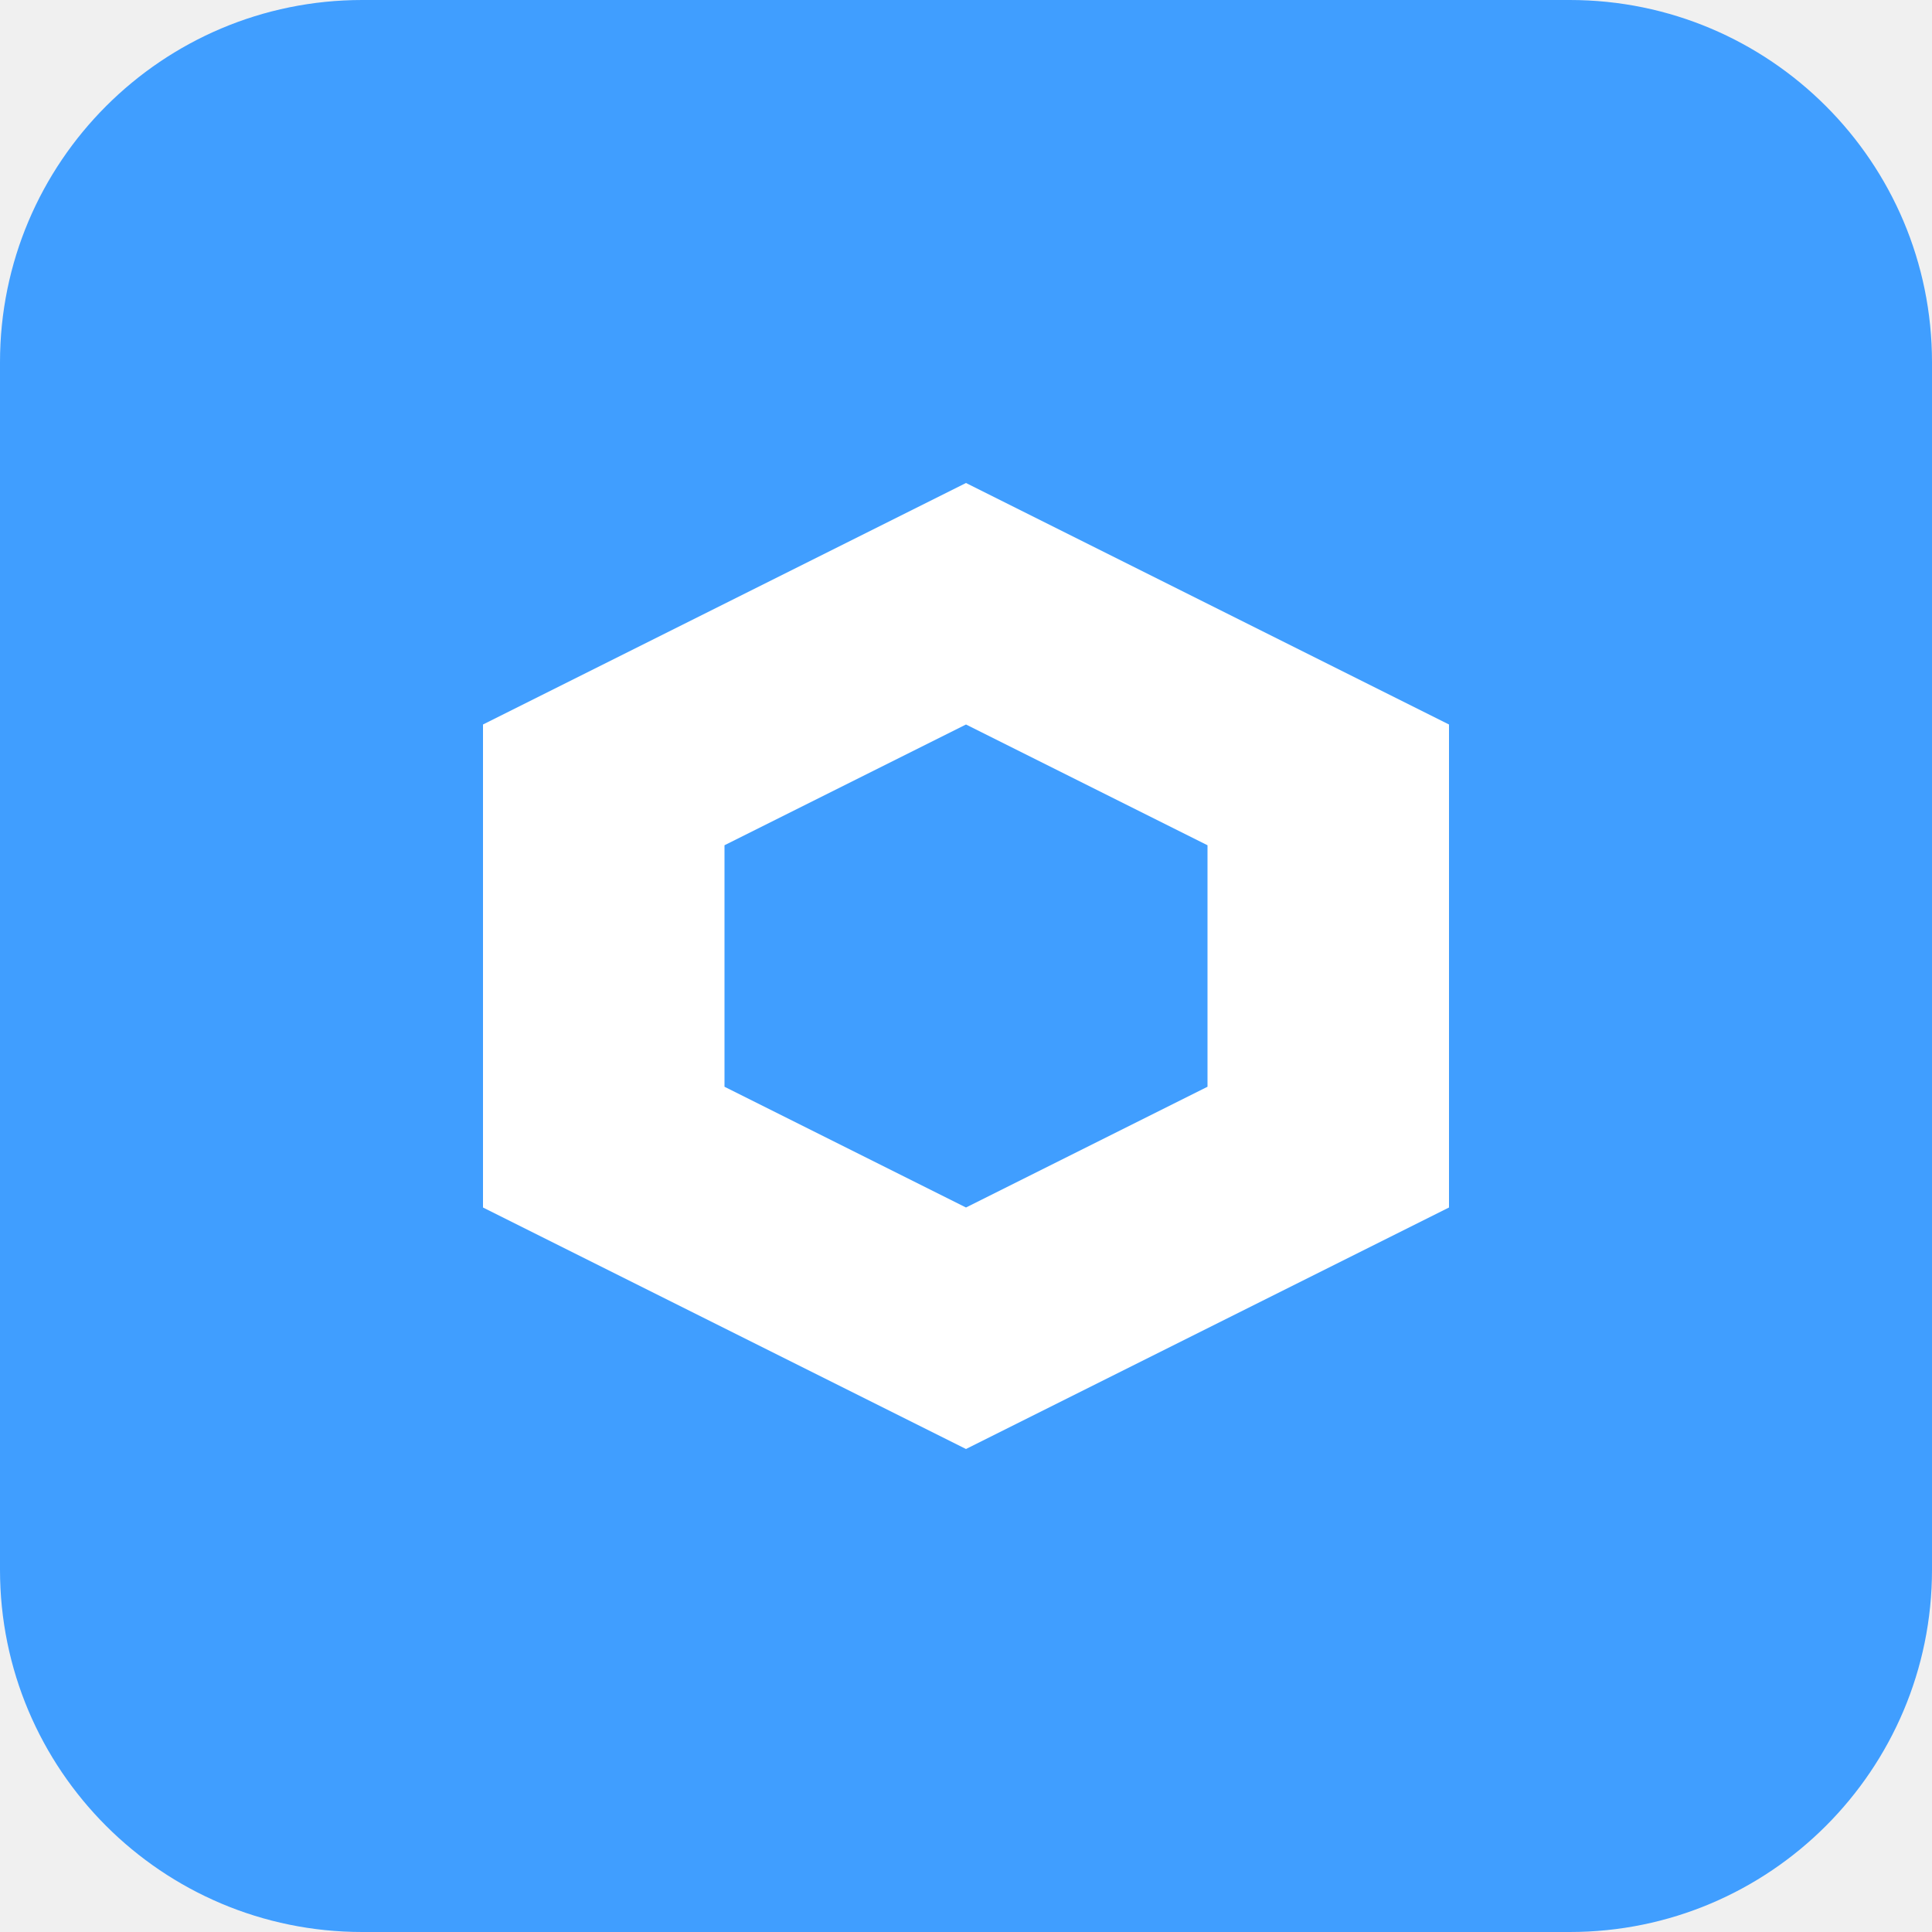
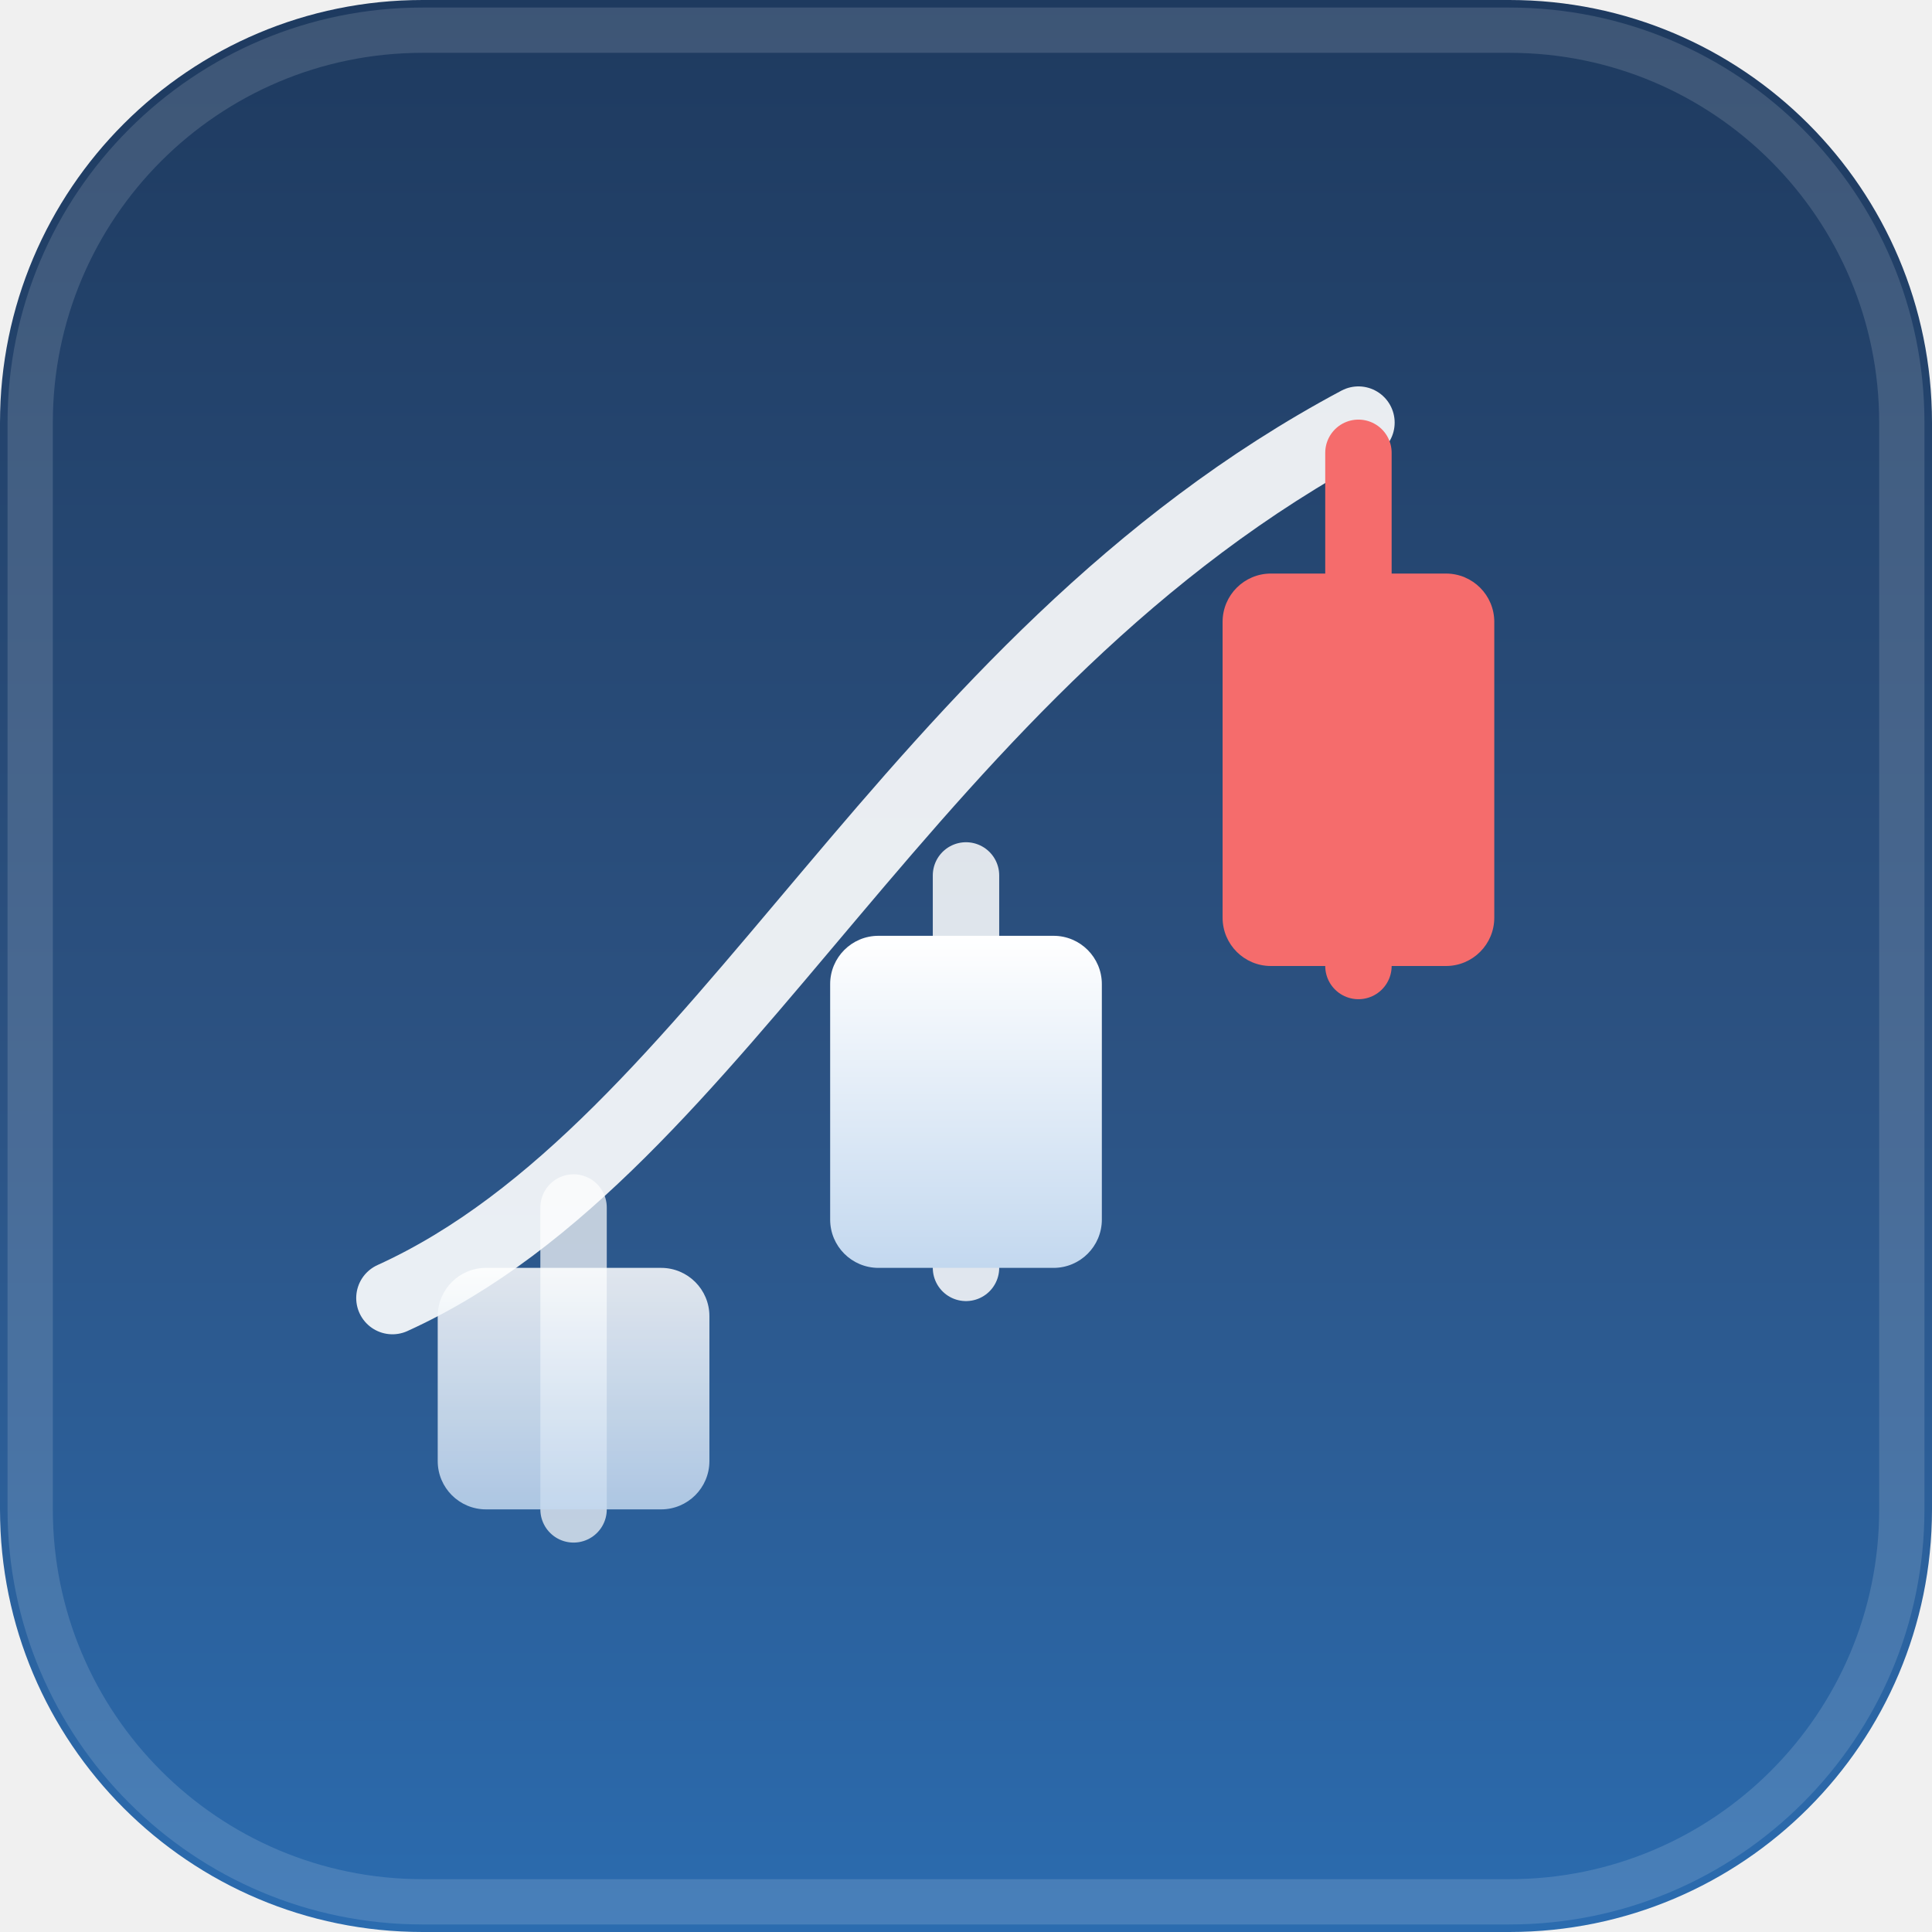
<svg xmlns="http://www.w3.org/2000/svg" width="64" height="64" viewBox="0 0 64 64" fill="none">
-   <rect width="64" height="64" rx="12" fill="#409EFF" />
-   <path d="M16 24L32 16L48 24V40L32 48L16 40V24Z" fill="white" />
-   <path d="M24 28L32 24L40 28V36L32 40L24 36V28Z" fill="#409EFF" />
+   <defs>
+     <linearGradient id="lg-bg" x1="0" y1="0" x2="0" y2="1">
+       <stop offset="0" stop-color="#1E3A5F" />
+       <stop offset="0.55" stop-color="#2C5282" />
+       <stop offset="1" stop-color="#2B6CB0" />
+     </linearGradient>
+     <linearGradient id="lg-w" x1="0" y1="0" x2="0" y2="1">
+       <stop offset="0" stop-color="#FFFFFF" />
+       <stop offset="1" stop-color="#C3D8EF" />
+     </linearGradient>
+   </defs>
+   <rect width="64" height="64" rx="14" fill="url(#lg-bg)" />
+   <rect x="1" y="1" width="62" height="62" rx="13" fill="none" stroke="#FFFFFF" stroke-opacity="0.14" stroke-width="1.5" />
+   <path d="M13 43 C24 38 30 22 45 14" stroke="#FFFFFF" stroke-width="2.4" fill="none" stroke-linecap="round" opacity="0.9" />
+   <path d="M19 40 V50" stroke="#FFFFFF" stroke-width="2.2" stroke-linecap="round" opacity="0.7" />
+   <rect x="14.5" y="42" width="9" height="8" rx="1.6" fill="url(#lg-w)" opacity="0.85" />
+   <path d="M32 29 V42" stroke="#FFFFFF" stroke-width="2.2" stroke-linecap="round" opacity="0.85" />
+   <rect x="27.5" y="31" width="9" height="11" rx="1.6" fill="url(#lg-w)" />
+   <path d="M45 15 V32" stroke="#F56C6C" stroke-width="2.2" stroke-linecap="round" />
+   <rect x="40.5" y="19" width="9" height="13" rx="1.6" fill="#F56C6C" />
</svg>
